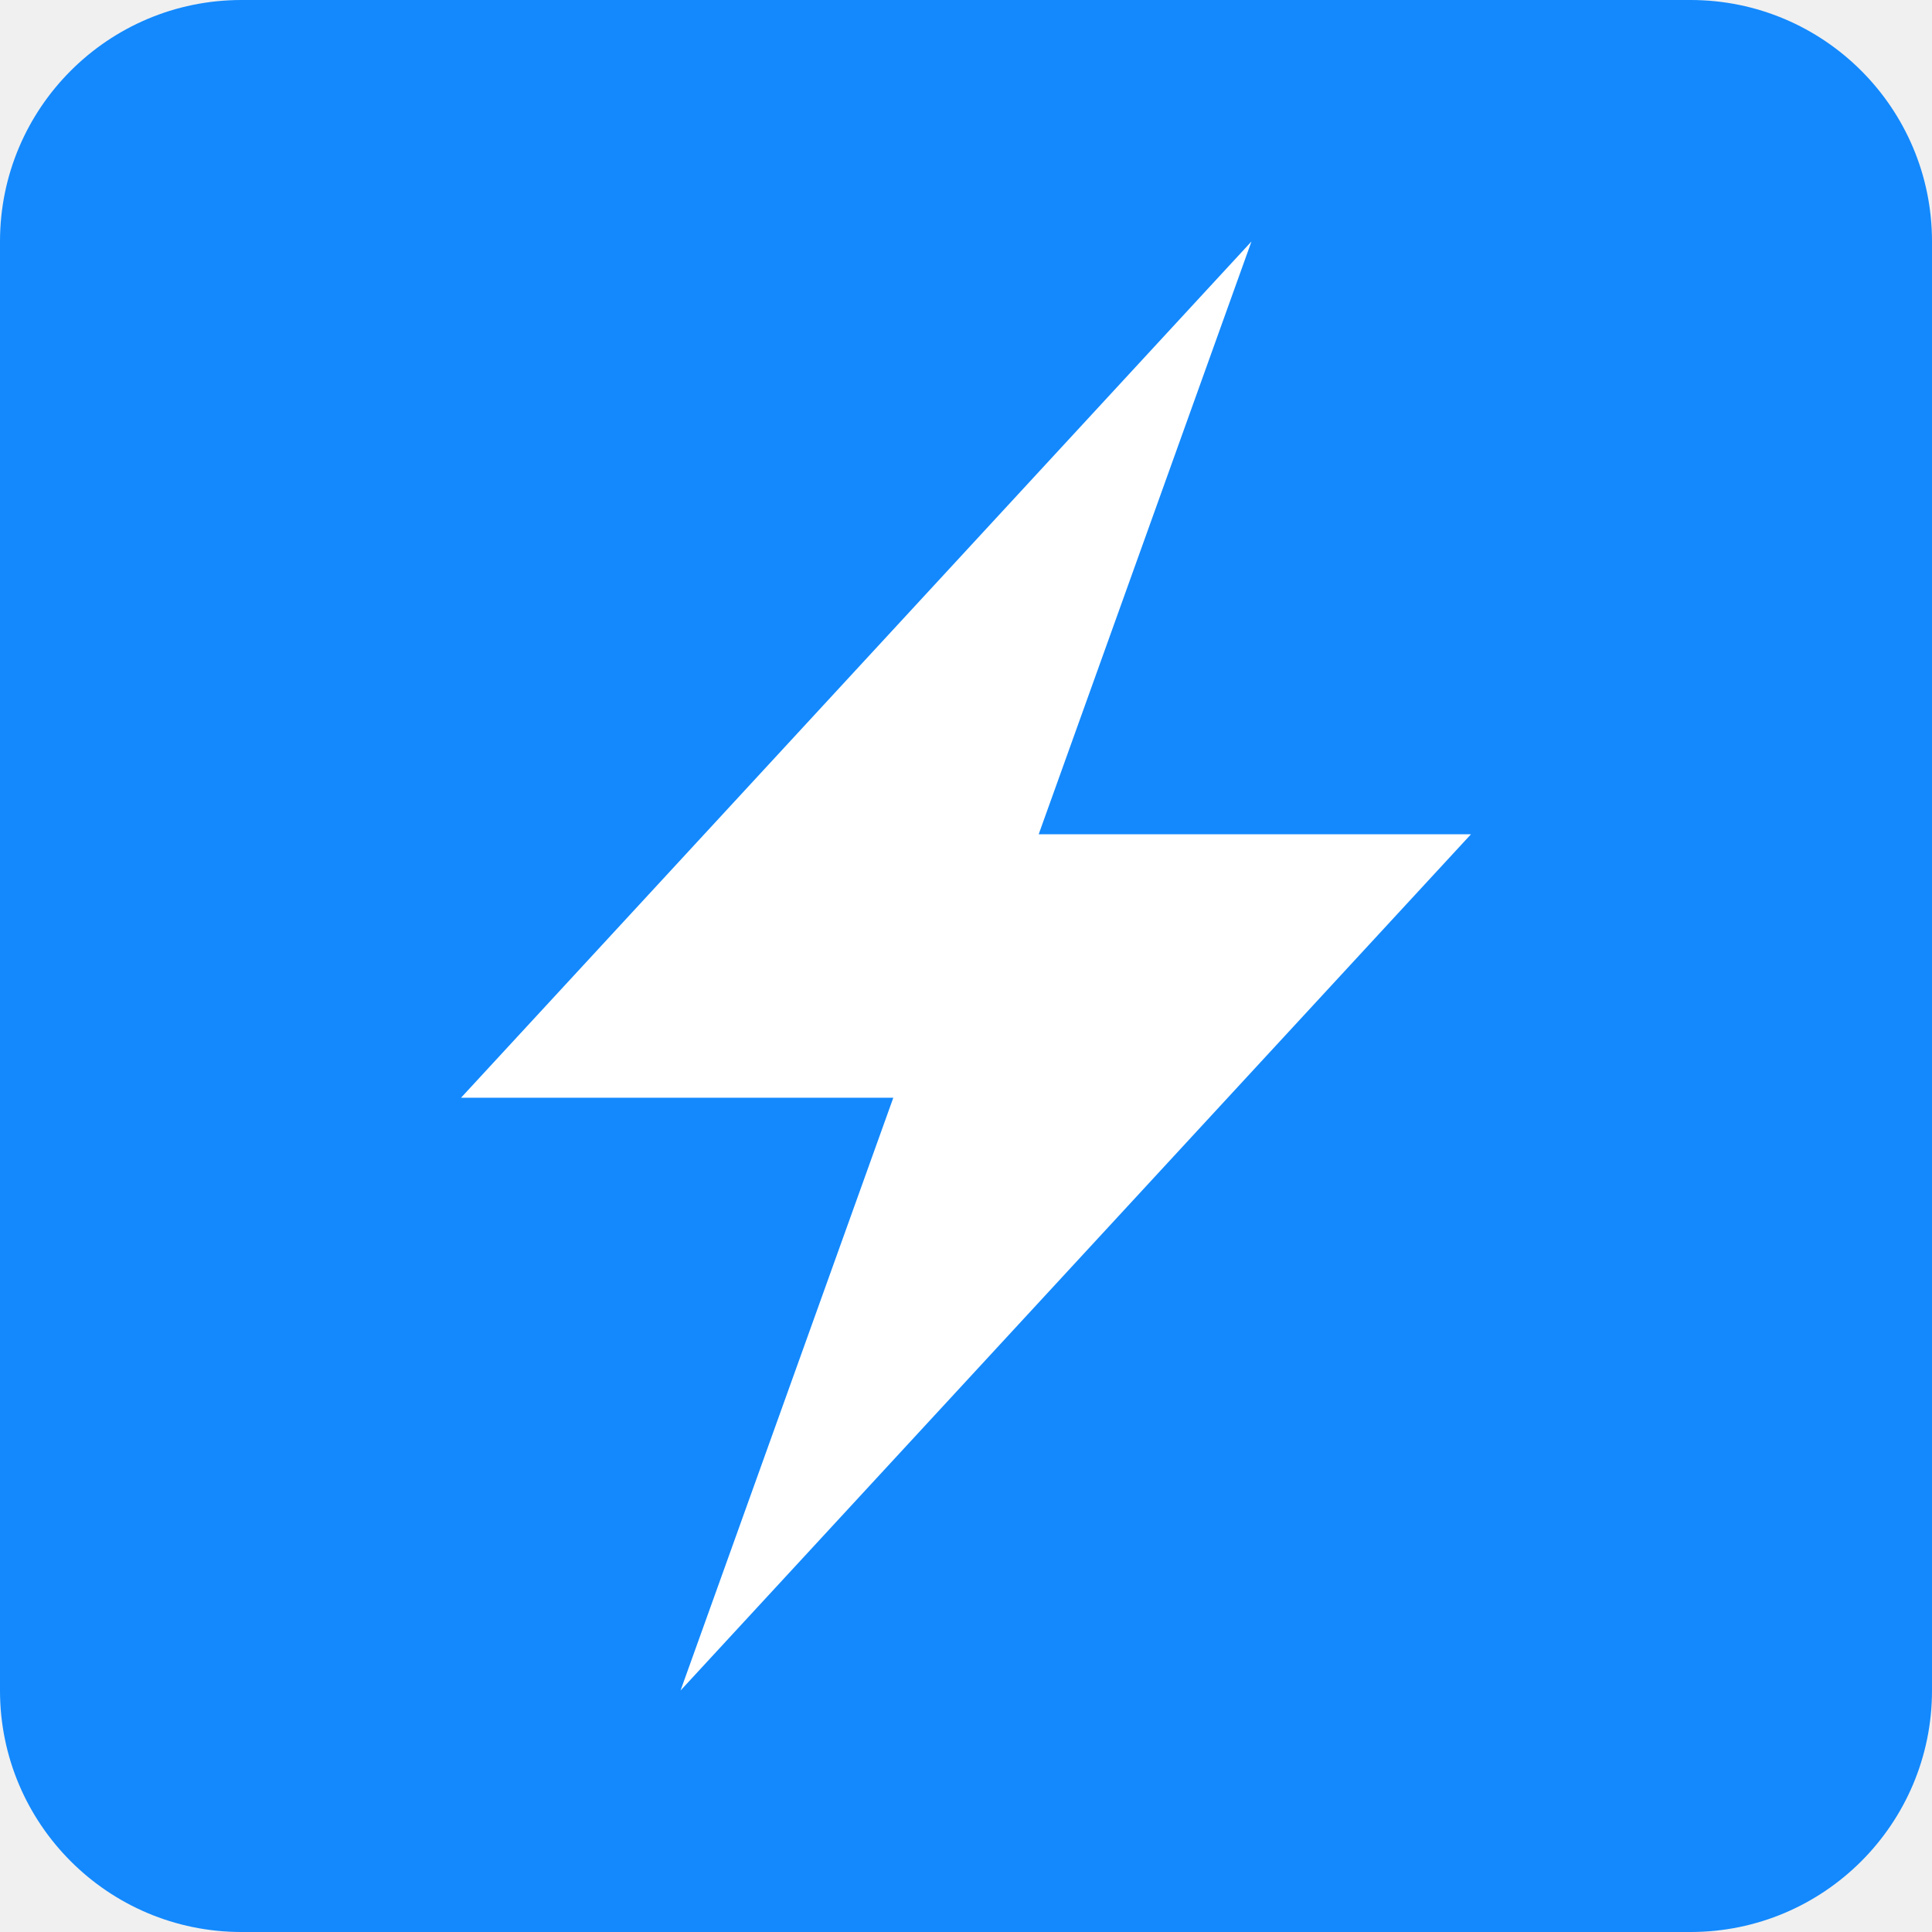
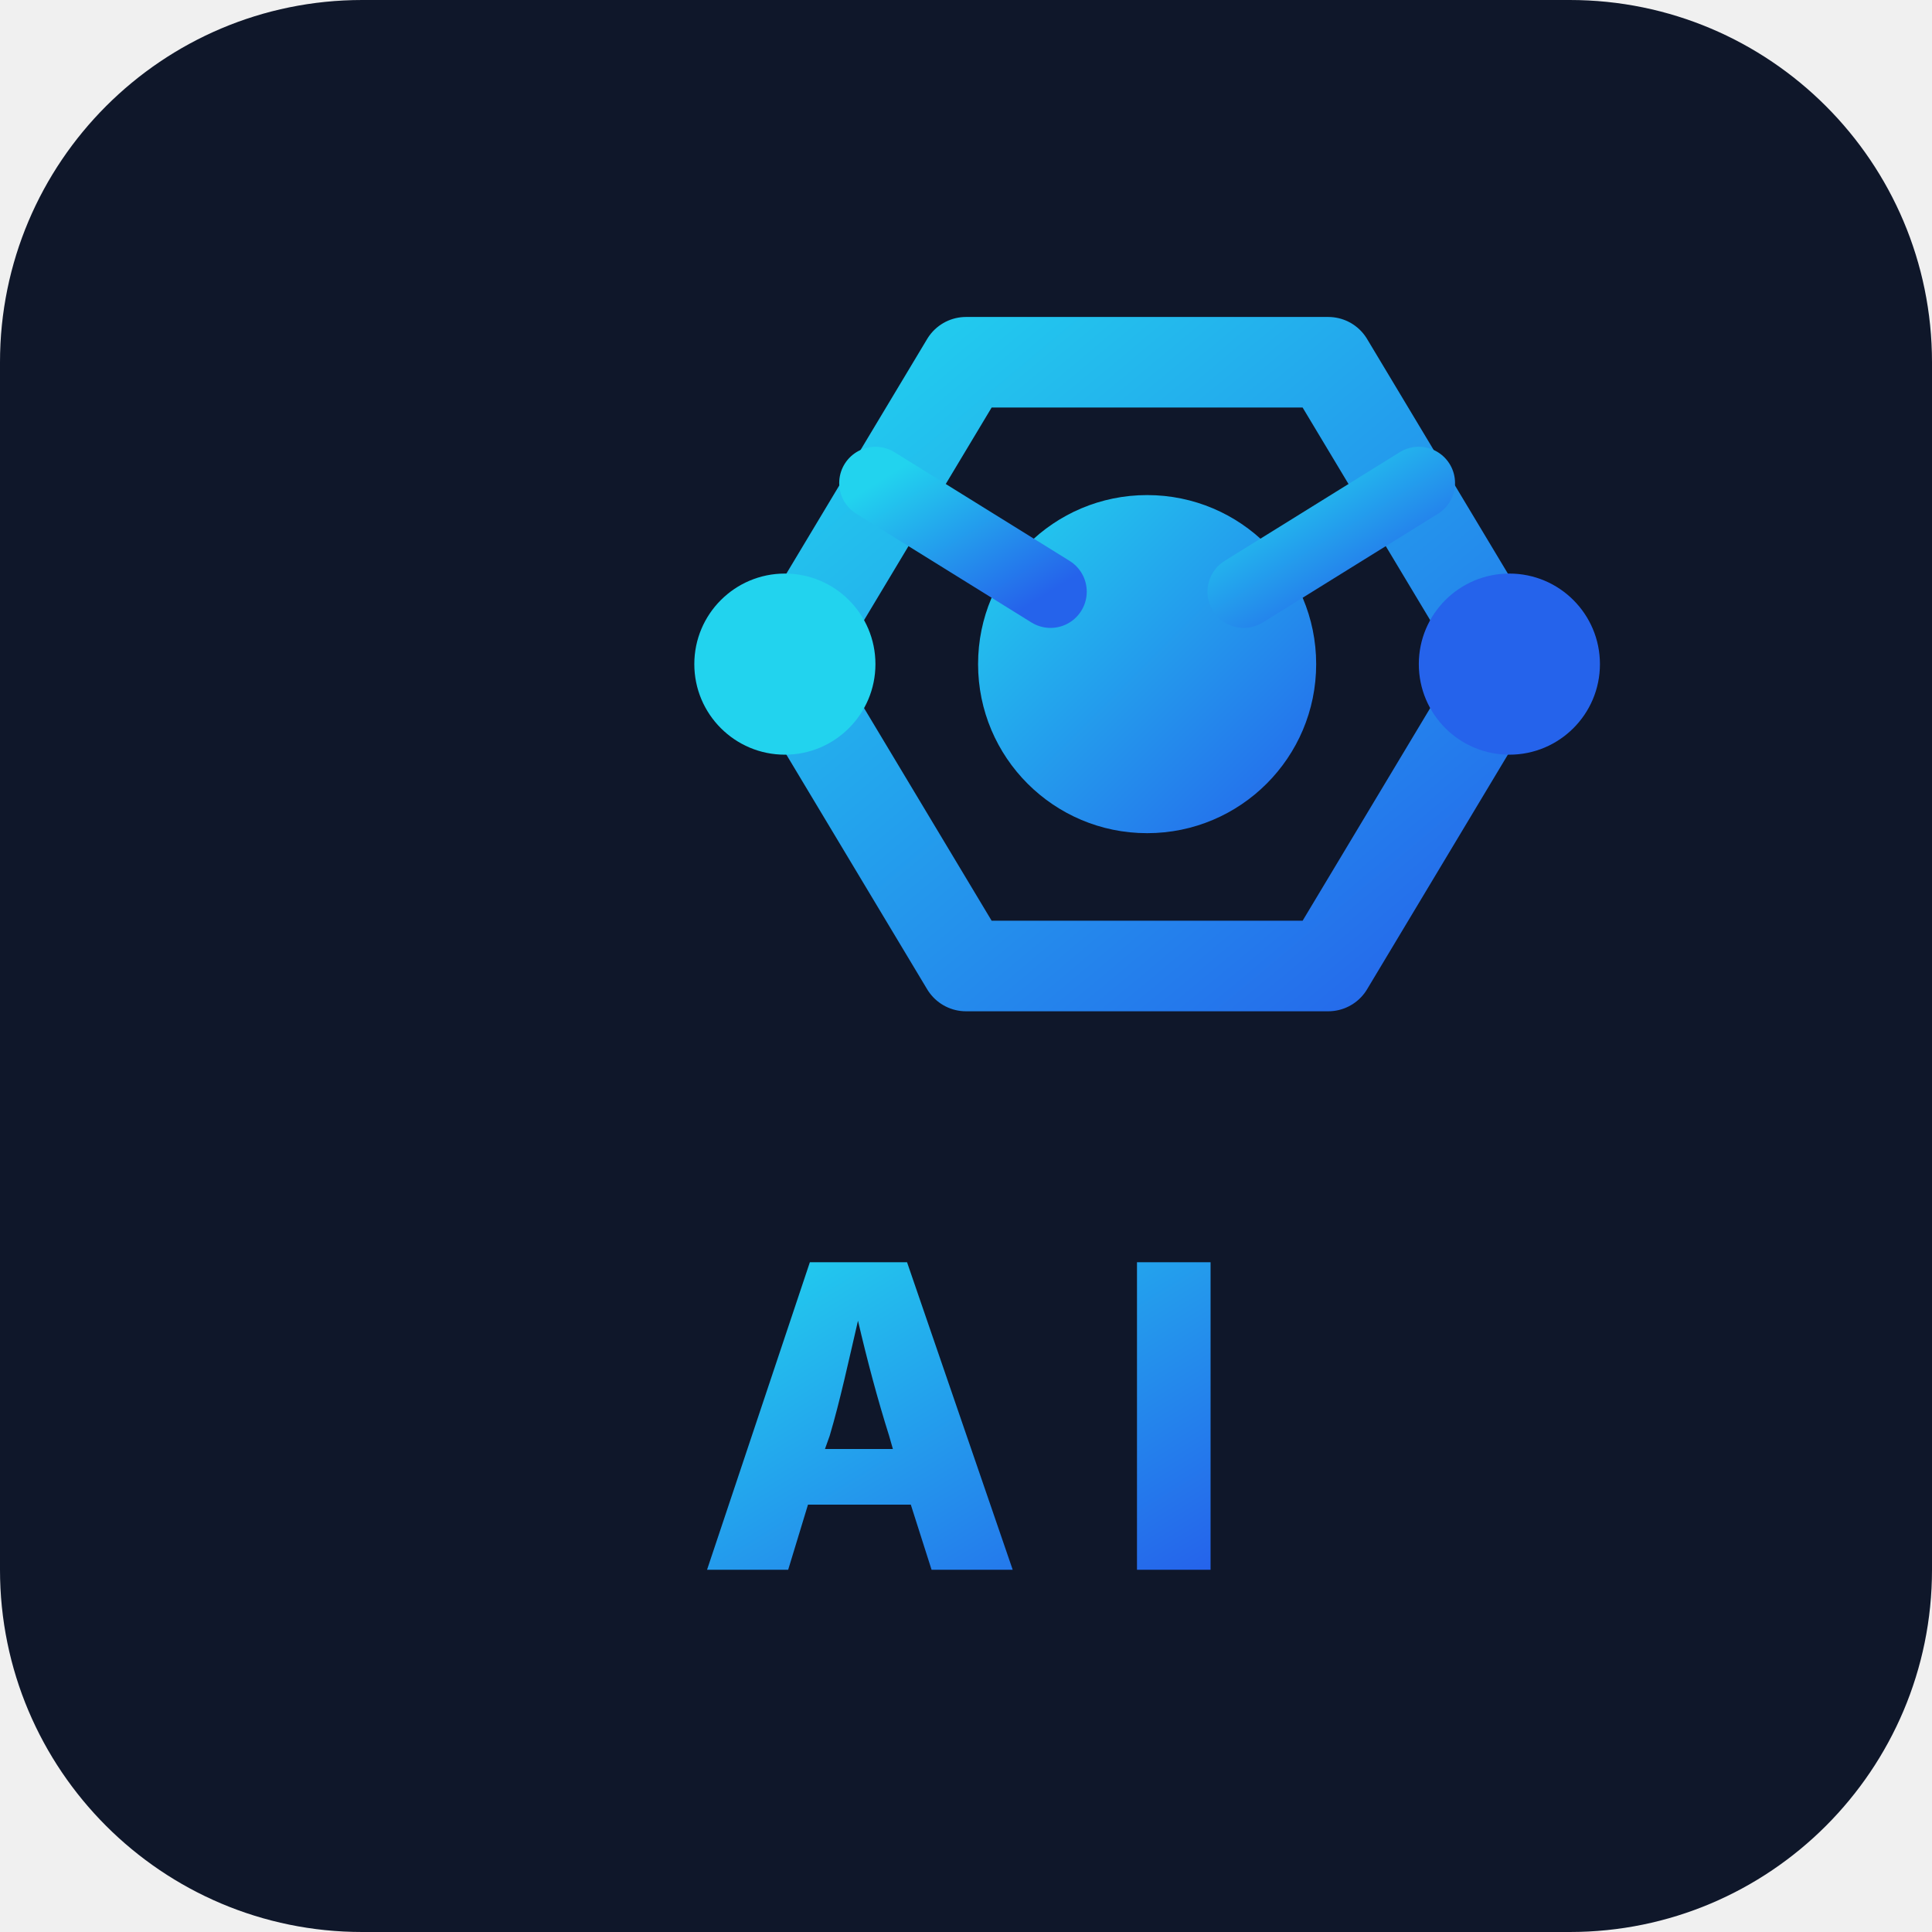
- <svg xmlns="http://www.w3.org/2000/svg" viewBox="0 0 16 16" width="16" height="16">
-   <rect width="16" height="16" rx="2" fill="#1389fd" />
-   <path d="M7.398 9.091h-3.58L10.364 2 8.602 6.909h3.58L5.636 14l1.762-4.909Z" fill="#fff" />
+ <svg xmlns="http://www.w3.org/2000/svg" viewBox="0 0 32 32" width="32" height="32" fill="none">
+   <defs>
+     <linearGradient id="icon-g" x1="0%" y1="0%" x2="100%" y2="100%">
+       <stop offset="0%" stop-color="#22d3ee" />
+       <stop offset="100%" stop-color="#2563eb" />
+     </linearGradient>
+   </defs>
+   <rect width="32" height="32" rx="6" fill="#0f172a" />
+   <polygon points="16,6 22,6 25,11 22,16 16,16 13,11" fill="none" stroke="url(#icon-g)" stroke-width="1.5" stroke-linejoin="round" />
+   <circle cx="19" cy="11" r="2.8" fill="url(#icon-g)" />
+   <line x1="13" y1="11" x2="16.2" y2="11" stroke="url(#icon-g)" stroke-width="1.2" stroke-linecap="round" />
+   <line x1="21.8" y1="11" x2="25" y2="11" stroke="url(#icon-g)" stroke-width="1.2" stroke-linecap="round" />
+   <line x1="14.5" y1="8" x2="17.4" y2="9.8" stroke="url(#icon-g)" stroke-width="1.2" stroke-linecap="round" />
+   <line x1="20.6" y1="9.8" x2="23.5" y2="8" stroke="url(#icon-g)" stroke-width="1.2" stroke-linecap="round" />
+   <circle cx="13" cy="11" r="1.5" fill="#22d3ee" />
+   <circle cx="25" cy="11" r="1.5" fill="#2563eb" />
+   <text x="16" y="26" text-anchor="middle" font-family="'Inter', Arial, sans-serif" font-size="7" font-weight="800" letter-spacing="1.5" fill="url(#icon-g)">AI</text>
</svg>
